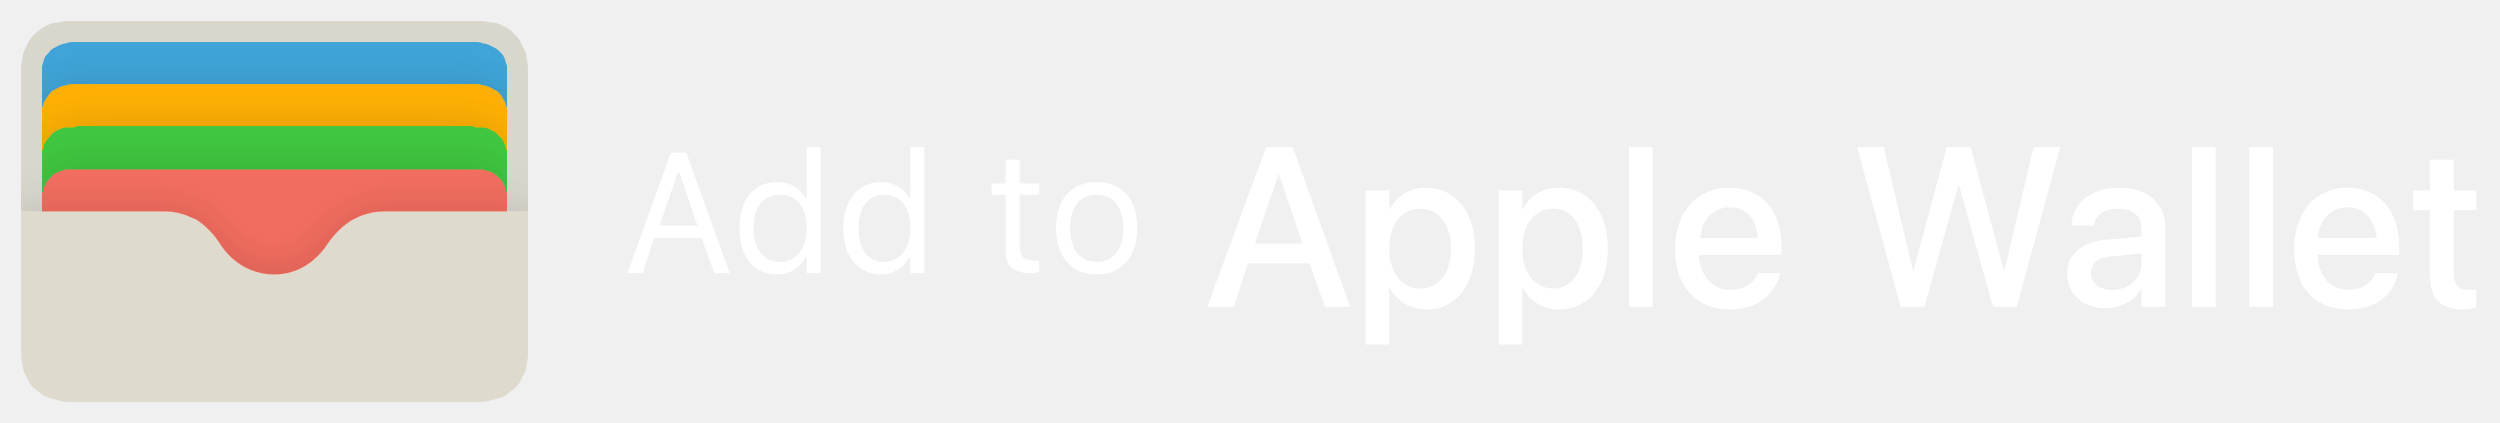
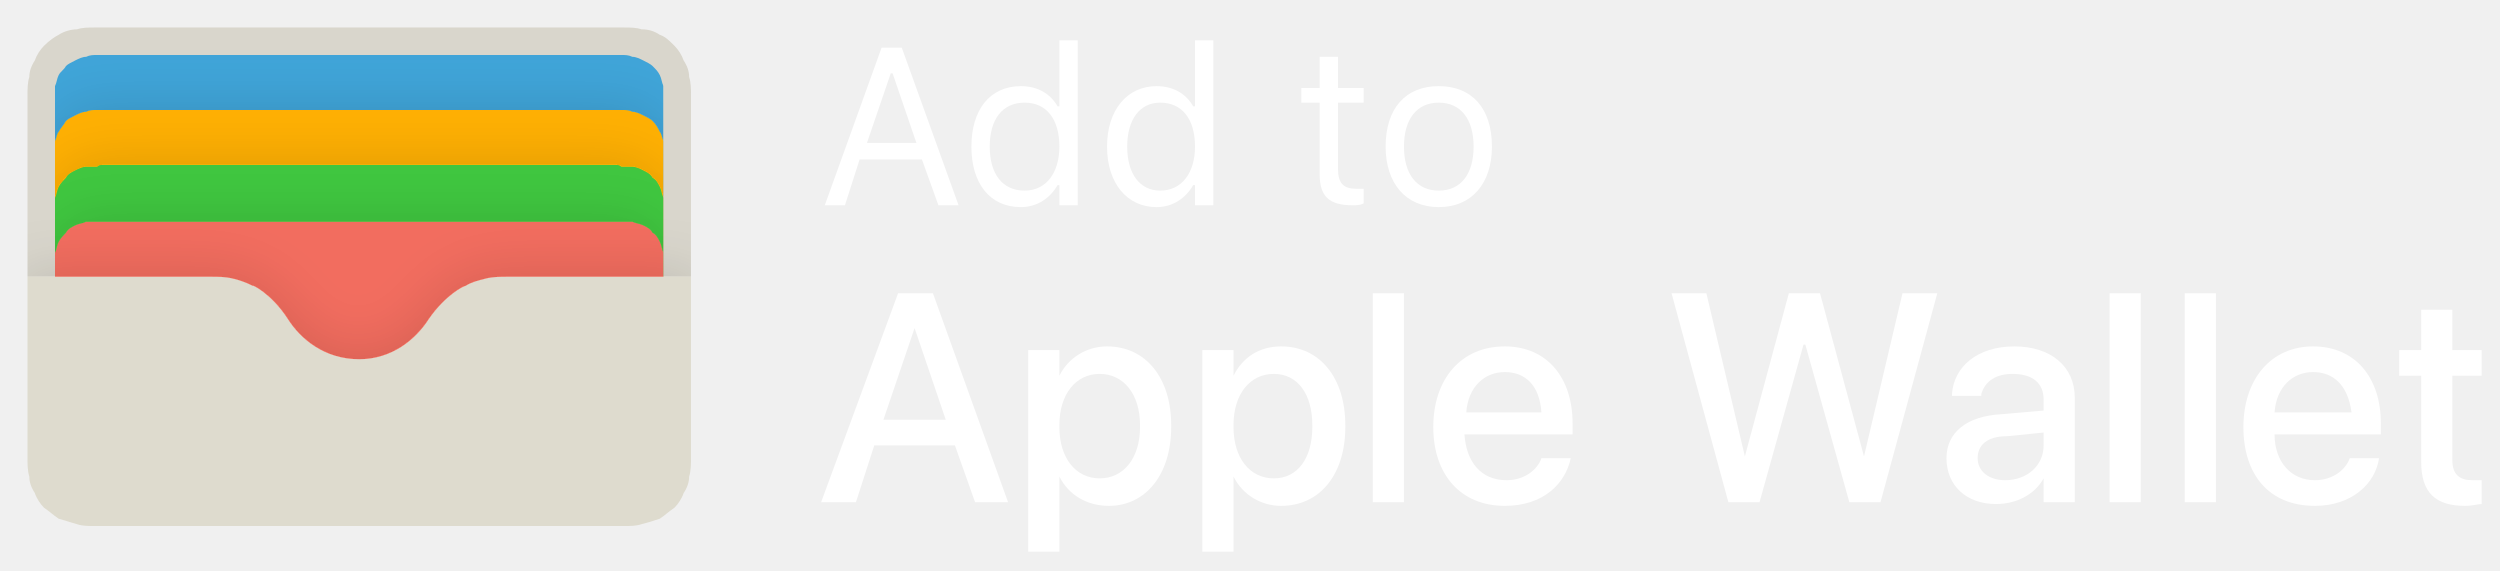
- <svg xmlns="http://www.w3.org/2000/svg" viewBox="9.2 8.9 178.5 30.2" fill="none">
+ <svg xmlns="http://www.w3.org/2000/svg" viewBox="9.2 8.9 136.4 31.1" fill="none">
  <g id="Apple Wallet">
    <g id="Locale=EN">
      <g id="Group">

</g>
      <g id="Wallet">
        <g id="Group_2">
          <g id="Clip path group">
            <mask id="mask0_0_1" style="mask-type:luminance" maskUnits="userSpaceOnUse" x="10" y="10" width="37" height="28">
              <g id="SVGID_00000181069019417928362810000001356436832662090896_">
                <path id="Vector_3" d="M46.9 32.5V32.9C46.9 33.1 46.9 33.3 46.9 33.4C46.9 33.6 46.9 33.7 46.9 33.9C46.9 34.2 46.9 34.6 46.8 34.9C46.8 35.2 46.7 35.5 46.5 35.8C46.4 36.1 46.2 36.4 46.0 36.6C45.7 36.8 45.5 37.0 45.2 37.2C44.9 37.3 44.6 37.4 44.2 37.5C43.9 37.6 43.6 37.6 43.2 37.6C43.1 37.6 42.9 37.6 42.8 37.6C42.6 37.6 42.4 37.6 42.2 37.6L40.2 37.6L42.1 37.6H15.5L17.4 37.6L15.4 37.6C15.2 37.6 15.0 37.6 14.8 37.6C14.7 37.6 14.5 37.6 14.4 37.6C14.0 37.6 13.7 37.6 13.4 37.5C13.1 37.4 12.7 37.3 12.4 37.2C12.1 37.0 11.9 36.8 11.6 36.6C11.4 36.4 11.2 36.1 11.1 35.8C10.9 35.5 10.8 35.2 10.8 34.9C10.7 34.6 10.7 34.2 10.7 33.9C10.7 33.7 10.7 33.6 10.7 33.4C10.7 33.3 10.7 33.1 10.7 32.9V32.6V15.4V17.1V15.1C10.7 14.9 10.7 14.7 10.7 14.5C10.7 14.4 10.7 14.2 10.7 14.1C10.7 13.8 10.7 13.4 10.8 13.1C10.8 12.8 10.9 12.5 11.1 12.2C11.2 11.9 11.4 11.6 11.6 11.4C11.9 11.1 12.2 10.9 12.4 10.8C12.7 10.6 13.1 10.5 13.4 10.5C13.7 10.4 14.0 10.4 14.4 10.4C14.5 10.4 14.7 10.4 14.8 10.4C15.0 10.4 15.2 10.4 15.4 10.4H17.4H42.1H42.2C42.4 10.4 42.6 10.4 42.8 10.4C42.9 10.4 43.1 10.4 43.2 10.4C43.6 10.4 43.9 10.4 44.2 10.5C44.6 10.5 44.9 10.6 45.2 10.8C45.5 10.9 45.7 11.1 46.0 11.4C46.2 11.6 46.4 11.9 46.5 12.2C46.7 12.5 46.8 12.8 46.8 13.1C46.9 13.4 46.9 13.8 46.9 14.1C46.9 14.2 46.9 14.4 46.9 14.5C46.9 14.7 46.9 14.9 46.9 15.1V15.5V32.5Z" fill="white" />
              </g>
            </mask>
            <g mask="url(#mask0_0_1)">
              <g id="Group_3">
                <path id="Vector_4" d="M45.8 11.5H11.8V35.2H45.8V11.5Z" fill="#DEDBCE" />
                <path id="Vector_5" d="M45.4 11.9H12.2V26.0H45.4V11.9Z" fill="#40A5D9" />
                <g id="Group_4">
                  <g id="Group_5">
                    <g id="Vector_6" filter="url(#filter0_d_0_1)">
                      <path fill-rule="evenodd" clip-rule="evenodd" d="M45.4 17.9C45.4 17.8 45.4 17.7 45.4 17.6C45.4 17.5 45.4 17.4 45.4 17.3C45.4 17.1 45.4 16.9 45.4 16.6C45.3 16.4 45.3 16.2 45.2 16.1C45.1 15.9 45.0 15.7 44.8 15.5C44.7 15.4 44.5 15.3 44.3 15.2C44.1 15.1 43.9 15.0 43.7 15.0C43.5 14.9 43.3 14.9 43.1 14.9C43.0 14.9 42.9 14.9 42.8 14.9C42.7 14.9 42.6 14.9 42.4 14.9H42.4H16.5H15.2C15.0 14.9 14.9 14.9 14.8 14.9C14.7 14.9 14.6 14.9 14.5 14.9C14.3 14.9 14.1 14.9 13.9 15.0C13.7 15.0 13.5 15.1 13.3 15.2C13.1 15.3 12.9 15.4 12.8 15.5C12.7 15.7 12.5 15.9 12.4 16.1C12.3 16.2 12.3 16.4 12.2 16.6C12.2 16.9 12.2 17.1 12.2 17.3C12.2 17.4 12.2 17.5 12.2 17.6C12.2 17.7 12.2 17.8 12.2 17.9V19.2V18.2V29.0H45.4V18.3V17.9Z" fill="#FFB003" />
                    </g>
                  </g>
                </g>
                <g id="Group_6">
                  <g id="Group_7">
                    <g id="Vector_7" filter="url(#filter1_d_0_1)">
                      <path fill-rule="evenodd" clip-rule="evenodd" d="M45.4 20.9C45.4 20.8 45.4 20.7 45.4 20.6C45.4 20.5 45.4 20.4 45.4 20.3C45.4 20.1 45.4 19.9 45.4 19.7C45.3 19.5 45.3 19.3 45.2 19.1C45.1 18.9 45.0 18.7 44.8 18.6C44.7 18.4 44.5 18.3 44.3 18.2C44.1 18.1 43.9 18.0 43.7 18.0C43.5 18.0 43.3 18.0 43.1 18.0C43.0 17.9 42.9 17.9 42.8 17.9C42.7 17.9 42.6 17.9 42.4 17.9H42.4H16.5H15.2C15.0 17.9 14.9 17.9 14.8 17.9C14.7 17.9 14.6 17.9 14.5 18.0C14.3 18.0 14.1 18.0 13.9 18.0C13.7 18.0 13.5 18.1 13.3 18.2C13.1 18.3 12.9 18.4 12.8 18.6C12.7 18.7 12.5 18.9 12.4 19.1C12.3 19.3 12.3 19.5 12.2 19.7C12.2 19.9 12.2 20.1 12.2 20.3C12.2 20.4 12.2 20.5 12.2 20.6C12.2 20.7 12.2 20.8 12.2 20.9V22.2V21.2V32.1H45.4V21.3V20.9Z" fill="#40C740" />
                    </g>
                  </g>
                </g>
                <g id="Group_8">
                  <g id="Group_9">
                    <g id="Vector_8" filter="url(#filter2_d_0_1)">
                      <path fill-rule="evenodd" clip-rule="evenodd" d="M45.4 23.9C45.4 23.8 45.4 23.7 45.4 23.6C45.4 23.5 45.4 23.4 45.4 23.3C45.4 23.1 45.4 22.9 45.4 22.7C45.3 22.5 45.3 22.3 45.2 22.1C45.1 21.9 45.0 21.7 44.8 21.6C44.7 21.4 44.5 21.3 44.3 21.2C44.1 21.1 43.9 21.1 43.7 21.0C43.5 21.0 43.3 21.0 43.1 21.0C43.0 21.0 42.9 21.0 42.8 21.0C42.7 21.0 42.6 21.0 42.4 21.0H42.4H16.5H15.2C15.0 21.0 14.9 21.0 14.8 21.0C14.7 21.0 14.6 21.0 14.5 21.0C14.3 21.0 14.1 21.0 13.9 21.0C13.7 21.1 13.5 21.1 13.3 21.2C13.1 21.3 12.9 21.4 12.8 21.6C12.7 21.7 12.5 21.9 12.4 22.1C12.3 22.3 12.3 22.5 12.2 22.7C12.2 22.9 12.2 23.1 12.2 23.3C12.2 23.4 12.2 23.5 12.2 23.6C12.2 23.7 12.2 23.8 12.2 23.9V25.3V24.2V35.1H45.4V24.3V23.9Z" fill="#F26D5F" />
                    </g>
                  </g>
                </g>
                <path id="Vector_9" fill-rule="evenodd" clip-rule="evenodd" d="M10.2 9.9V25.5H12.2V16.2V14.9C12.2 14.8 12.2 14.7 12.2 14.5C12.2 14.4 12.2 14.3 12.2 14.3C12.2 14.0 12.2 13.8 12.2 13.6C12.3 13.4 12.3 13.2 12.4 13.0C12.5 12.8 12.7 12.7 12.8 12.5C12.9 12.4 13.1 12.3 13.3 12.2C13.5 12.1 13.7 12.0 13.9 12.0C14.1 11.9 14.3 11.9 14.5 11.9C14.6 11.9 14.7 11.9 14.8 11.9C14.9 11.9 15.0 11.9 15.2 11.9H16.5H42.3H42.4C42.6 11.9 42.7 11.9 42.8 11.9C42.9 11.9 43.0 11.9 43.1 11.9C43.3 11.9 43.5 11.9 43.7 12.0C43.9 12.0 44.1 12.1 44.3 12.2C44.5 12.3 44.7 12.4 44.8 12.5C45.0 12.7 45.1 12.8 45.2 13.0C45.3 13.2 45.3 13.4 45.4 13.6C45.4 13.8 45.4 14.0 45.4 14.3C45.4 14.4 45.4 14.4 45.4 14.5C45.4 14.7 45.4 14.8 45.4 14.9V16.2V25.5H47.4V9.9H10.2Z" fill="#D9D6CC" />
                <g id="Group_10">
                  <g id="Group_11">
                    <g id="Vector_10" filter="url(#filter3_d_0_1)">
                      <path fill-rule="evenodd" clip-rule="evenodd" d="M38.1 24.0C37.9 24.0 37.6 24.0 37.4 24.0C37.2 24.0 37.1 24.0 36.9 24.0C36.5 24.0 36.1 24.0 35.7 24.1C35.3 24.2 34.9 24.3 34.6 24.5C34.5 24.5 33.5 25.0 32.6 26.3C31.9 27.4 30.6 28.5 28.8 28.5C26.9 28.5 25.6 27.4 24.9 26.3C24.0 24.9 22.9 24.4 23.0 24.5C22.6 24.3 22.3 24.2 21.9 24.1C21.5 24.0 21.1 24.0 20.7 24.0C20.5 24.0 20.3 24.0 20.1 24.0C19.9 24.0 19.7 24.0 19.5 24.0H10.2V38.1H47.4V24.0H38.1Z" fill="#DEDBCE" />
                    </g>
                  </g>
                </g>
              </g>
            </g>
          </g>
        </g>
      </g>
      <g id="Group_12">
-         <g id="Group_13" transform="translate(41.4 -5.5)">
+         <g id="Group_13">
          <path id="Vector_11" d="M58.2 24.9H60.1L64.2 36.3H62.4L61.3 33.2H56.9L55.9 36.3H54.0L58.2 24.9ZM57.4 31.8H60.8L59.1 26.8H59.1L57.4 31.8Z" fill="white" />
          <path id="Vector_12" d="M65.3 28.0H67.0V29.4H67.0C67.5 28.4 68.5 27.8 69.6 27.8C71.7 27.8 73.1 29.5 73.1 32.1V32.2C73.1 34.8 71.7 36.5 69.7 36.5C68.5 36.5 67.5 35.9 67.0 34.9H67.0V39.0H65.3V28.0ZM71.4 32.2V32.1C71.4 30.4 70.5 29.3 69.2 29.3C67.9 29.3 67.0 30.4 67.0 32.1V32.2C67.0 33.9 67.9 35.0 69.2 35.0C70.5 35.0 71.4 33.9 71.4 32.2Z" fill="white" />
          <path id="Vector_13" d="M74.8 28.0H76.5V29.4H76.5C77.0 28.4 77.9 27.8 79.1 27.8C81.2 27.8 82.6 29.5 82.6 32.1V32.2C82.6 34.8 81.2 36.5 79.1 36.5C78.0 36.5 77.0 35.9 76.5 34.9H76.5V39.0H74.8V28.0ZM80.8 32.2V32.1C80.8 30.4 80.0 29.3 78.7 29.3C77.4 29.3 76.5 30.4 76.5 32.1V32.2C76.5 33.9 77.4 35.0 78.7 35.0C80.0 35.0 80.8 33.9 80.8 32.2Z" fill="white" />
          <path id="Vector_14" d="M84.1 24.9H85.8V36.3H84.1V24.9Z" fill="white" />
          <path id="Vector_15" d="M87.4 32.2V32.2C87.4 29.6 88.9 27.8 91.3 27.8C93.6 27.8 95.0 29.5 95.0 32.0V32.6H89.1C89.2 34.1 90.0 35.1 91.4 35.1C92.4 35.1 93.1 34.5 93.3 33.9L93.3 33.9H94.9L94.9 33.9C94.6 35.3 93.4 36.5 91.3 36.5C88.9 36.5 87.4 34.8 87.4 32.2ZM89.2 31.4H93.3C93.2 29.9 92.4 29.2 91.3 29.2C90.2 29.2 89.3 30.0 89.2 31.4Z" fill="white" />
          <path id="Vector_16" d="M100.4 24.9H102.3L104.4 33.8H104.4L106.8 24.9H108.5L110.9 33.8H110.9L113.0 24.9H114.9L111.8 36.3H110.1L107.7 27.7H107.6L105.2 36.3H103.5L100.4 24.9Z" fill="white" />
          <path id="Vector_17" d="M115.4 33.9V33.9C115.4 32.5 116.5 31.6 118.4 31.5L120.7 31.3V30.7C120.7 29.8 120.1 29.3 119.0 29.3C118.1 29.3 117.5 29.7 117.3 30.4L117.3 30.5H115.7L115.7 30.4C115.8 28.9 117.1 27.8 119.1 27.8C121.1 27.8 122.4 28.9 122.4 30.6V36.3H120.7V35.0H120.7C120.2 35.9 119.2 36.4 118.1 36.4C116.5 36.4 115.4 35.4 115.4 33.9ZM118.6 35.1C119.8 35.1 120.7 34.3 120.7 33.2V32.5L118.7 32.7C117.6 32.7 117.1 33.2 117.1 33.9V33.9C117.1 34.6 117.7 35.1 118.6 35.1Z" fill="white" />
          <path id="Vector_18" d="M124.3 24.9H126.0V36.3H124.3V24.9Z" fill="white" />
          <path id="Vector_19" d="M128.4 24.9H130.1V36.3H128.4V24.9Z" fill="white" />
          <path id="Vector_20" d="M131.6 32.2V32.2C131.6 29.6 133.1 27.8 135.4 27.8C137.7 27.8 139.1 29.5 139.1 32.0V32.6H133.3C133.3 34.1 134.2 35.1 135.5 35.1C136.5 35.1 137.2 34.5 137.4 33.9L137.4 33.9H139.0L139.0 33.9C138.8 35.3 137.5 36.5 135.5 36.5C133.0 36.5 131.6 34.8 131.6 32.2ZM133.3 31.4H137.5C137.3 29.9 136.5 29.2 135.4 29.2C134.3 29.2 133.4 30.0 133.3 31.4Z" fill="white" />
          <path id="Vector_21" d="M141.3 34.1V29.4H140.1V28.0H141.3V25.8H143.0V28.0H144.6V29.4H143.0V34.0C143.0 34.8 143.4 35.1 144.1 35.1C144.3 35.1 144.5 35.1 144.6 35.1V36.4C144.4 36.4 144.1 36.5 143.7 36.5C142.1 36.5 141.3 35.8 141.3 34.1Z" fill="white" />
        </g>
-         <g id="Group_14" transform="translate(-0.2 8.3)">
+         <g id="Group_14">
          <g id="Group_15">
            <path id="Vector_22" d="M59.5 17.6H56.1L55.3 20.1H54.2L57.3 11.5H58.4L61.5 20.1H60.4L59.5 17.6ZM56.5 16.7H59.2L57.9 12.9H57.8L56.5 16.7Z" fill="white" />
            <path id="Vector_23" d="M62.2 16.9C62.2 14.9 63.2 13.6 64.9 13.6C65.8 13.6 66.5 14.0 66.9 14.7H67.0V11.1H68.0V20.1H67.0V19.0H66.9C66.5 19.7 65.8 20.2 64.9 20.2C63.2 20.2 62.2 18.9 62.2 16.9ZM63.2 16.9C63.2 18.4 63.9 19.3 65.1 19.3C66.3 19.3 67.0 18.3 67.0 16.9C67.0 15.4 66.3 14.5 65.1 14.5C63.9 14.5 63.2 15.4 63.2 16.9Z" fill="white" />
            <path id="Vector_24" d="M69.6 16.9C69.6 14.9 70.7 13.6 72.3 13.6C73.2 13.6 73.9 14.0 74.3 14.7H74.4V11.1H75.4V20.1H74.4V19.0H74.3C73.9 19.7 73.2 20.2 72.3 20.2C70.7 20.2 69.6 18.9 69.6 16.9ZM70.7 16.9C70.7 18.4 71.4 19.3 72.5 19.3C73.7 19.3 74.4 18.3 74.4 16.9C74.4 15.4 73.7 14.5 72.5 14.5C71.4 14.5 70.7 15.4 70.7 16.9Z" fill="white" />
            <path id="Vector_25" d="M82.2 12.0V13.7H83.6V14.5H82.2V18.1C82.2 18.9 82.5 19.2 83.2 19.2C83.4 19.2 83.5 19.2 83.6 19.2V20.0C83.4 20.1 83.2 20.1 83.0 20.1C81.7 20.1 81.2 19.6 81.2 18.4V14.5H80.2V13.7H81.2V12.0H82.2Z" fill="white" />
            <path id="Vector_26" d="M84.8 16.9C84.8 14.8 85.9 13.6 87.7 13.6C89.5 13.6 90.6 14.8 90.6 16.9C90.6 18.9 89.5 20.2 87.7 20.2C85.9 20.2 84.8 18.9 84.8 16.9ZM89.6 16.9C89.6 15.4 88.9 14.5 87.7 14.5C86.5 14.5 85.8 15.4 85.8 16.9C85.8 18.4 86.5 19.3 87.7 19.3C88.9 19.3 89.6 18.4 89.6 16.9Z" fill="white" />
          </g>
        </g>
      </g>
    </g>
  </g>
  <defs>
    <filter id="filter0_d_0_1" x="9.175" y="11.725" width="39.25" height="20.107" filterUnits="userSpaceOnUse" color-interpolation-filters="sRGB">
      <feFlood flood-opacity="0" result="BackgroundImageFix" />
      <feColorMatrix in="SourceAlpha" type="matrix" values="0 0 0 0 0 0 0 0 0 0 0 0 0 0 0 0 0 0 127 0" result="hardAlpha" />
      <feOffset dy="-0.2" />
      <feGaussianBlur stdDeviation="1.5" />
      <feComposite in2="hardAlpha" operator="out" />
      <feColorMatrix type="matrix" values="0 0 0 0 0 0 0 0 0 0 0 0 0 0 0 0 0 0 0.12 0" />
      <feBlend mode="normal" in2="BackgroundImageFix" result="effect1_dropShadow_0_1" />
      <feBlend mode="normal" in="SourceGraphic" in2="effect1_dropShadow_0_1" result="shape" />
    </filter>
    <filter id="filter1_d_0_1" x="9.175" y="14.748" width="39.25" height="20.107" filterUnits="userSpaceOnUse" color-interpolation-filters="sRGB">
      <feFlood flood-opacity="0" result="BackgroundImageFix" />
      <feColorMatrix in="SourceAlpha" type="matrix" values="0 0 0 0 0 0 0 0 0 0 0 0 0 0 0 0 0 0 127 0" result="hardAlpha" />
      <feOffset dy="-0.2" />
      <feGaussianBlur stdDeviation="1.5" />
      <feComposite in2="hardAlpha" operator="out" />
      <feColorMatrix type="matrix" values="0 0 0 0 0 0 0 0 0 0 0 0 0 0 0 0 0 0 0.12 0" />
      <feBlend mode="normal" in2="BackgroundImageFix" result="effect1_dropShadow_0_1" />
      <feBlend mode="normal" in="SourceGraphic" in2="effect1_dropShadow_0_1" result="shape" />
    </filter>
    <filter id="filter2_d_0_1" x="9.175" y="17.77" width="39.25" height="20.107" filterUnits="userSpaceOnUse" color-interpolation-filters="sRGB">
      <feFlood flood-opacity="0" result="BackgroundImageFix" />
      <feColorMatrix in="SourceAlpha" type="matrix" values="0 0 0 0 0 0 0 0 0 0 0 0 0 0 0 0 0 0 127 0" result="hardAlpha" />
      <feOffset dy="-0.2" />
      <feGaussianBlur stdDeviation="1.5" />
      <feComposite in2="hardAlpha" operator="out" />
      <feColorMatrix type="matrix" values="0 0 0 0 0 0 0 0 0 0 0 0 0 0 0 0 0 0 0.12 0" />
      <feBlend mode="normal" in2="BackgroundImageFix" result="effect1_dropShadow_0_1" />
      <feBlend mode="normal" in="SourceGraphic" in2="effect1_dropShadow_0_1" result="shape" />
    </filter>
    <filter id="filter3_d_0_1" x="7.163" y="20.795" width="43.279" height="20.105" filterUnits="userSpaceOnUse" color-interpolation-filters="sRGB">
      <feFlood flood-opacity="0" result="BackgroundImageFix" />
      <feColorMatrix in="SourceAlpha" type="matrix" values="0 0 0 0 0 0 0 0 0 0 0 0 0 0 0 0 0 0 127 0" result="hardAlpha" />
      <feOffset dy="-0.2" />
      <feGaussianBlur stdDeviation="1.5" />
      <feComposite in2="hardAlpha" operator="out" />
      <feColorMatrix type="matrix" values="0 0 0 0 0 0 0 0 0 0 0 0 0 0 0 0 0 0 0.12 0" />
      <feBlend mode="normal" in2="BackgroundImageFix" result="effect1_dropShadow_0_1" />
      <feBlend mode="normal" in="SourceGraphic" in2="effect1_dropShadow_0_1" result="shape" />
    </filter>
  </defs>
</svg>
